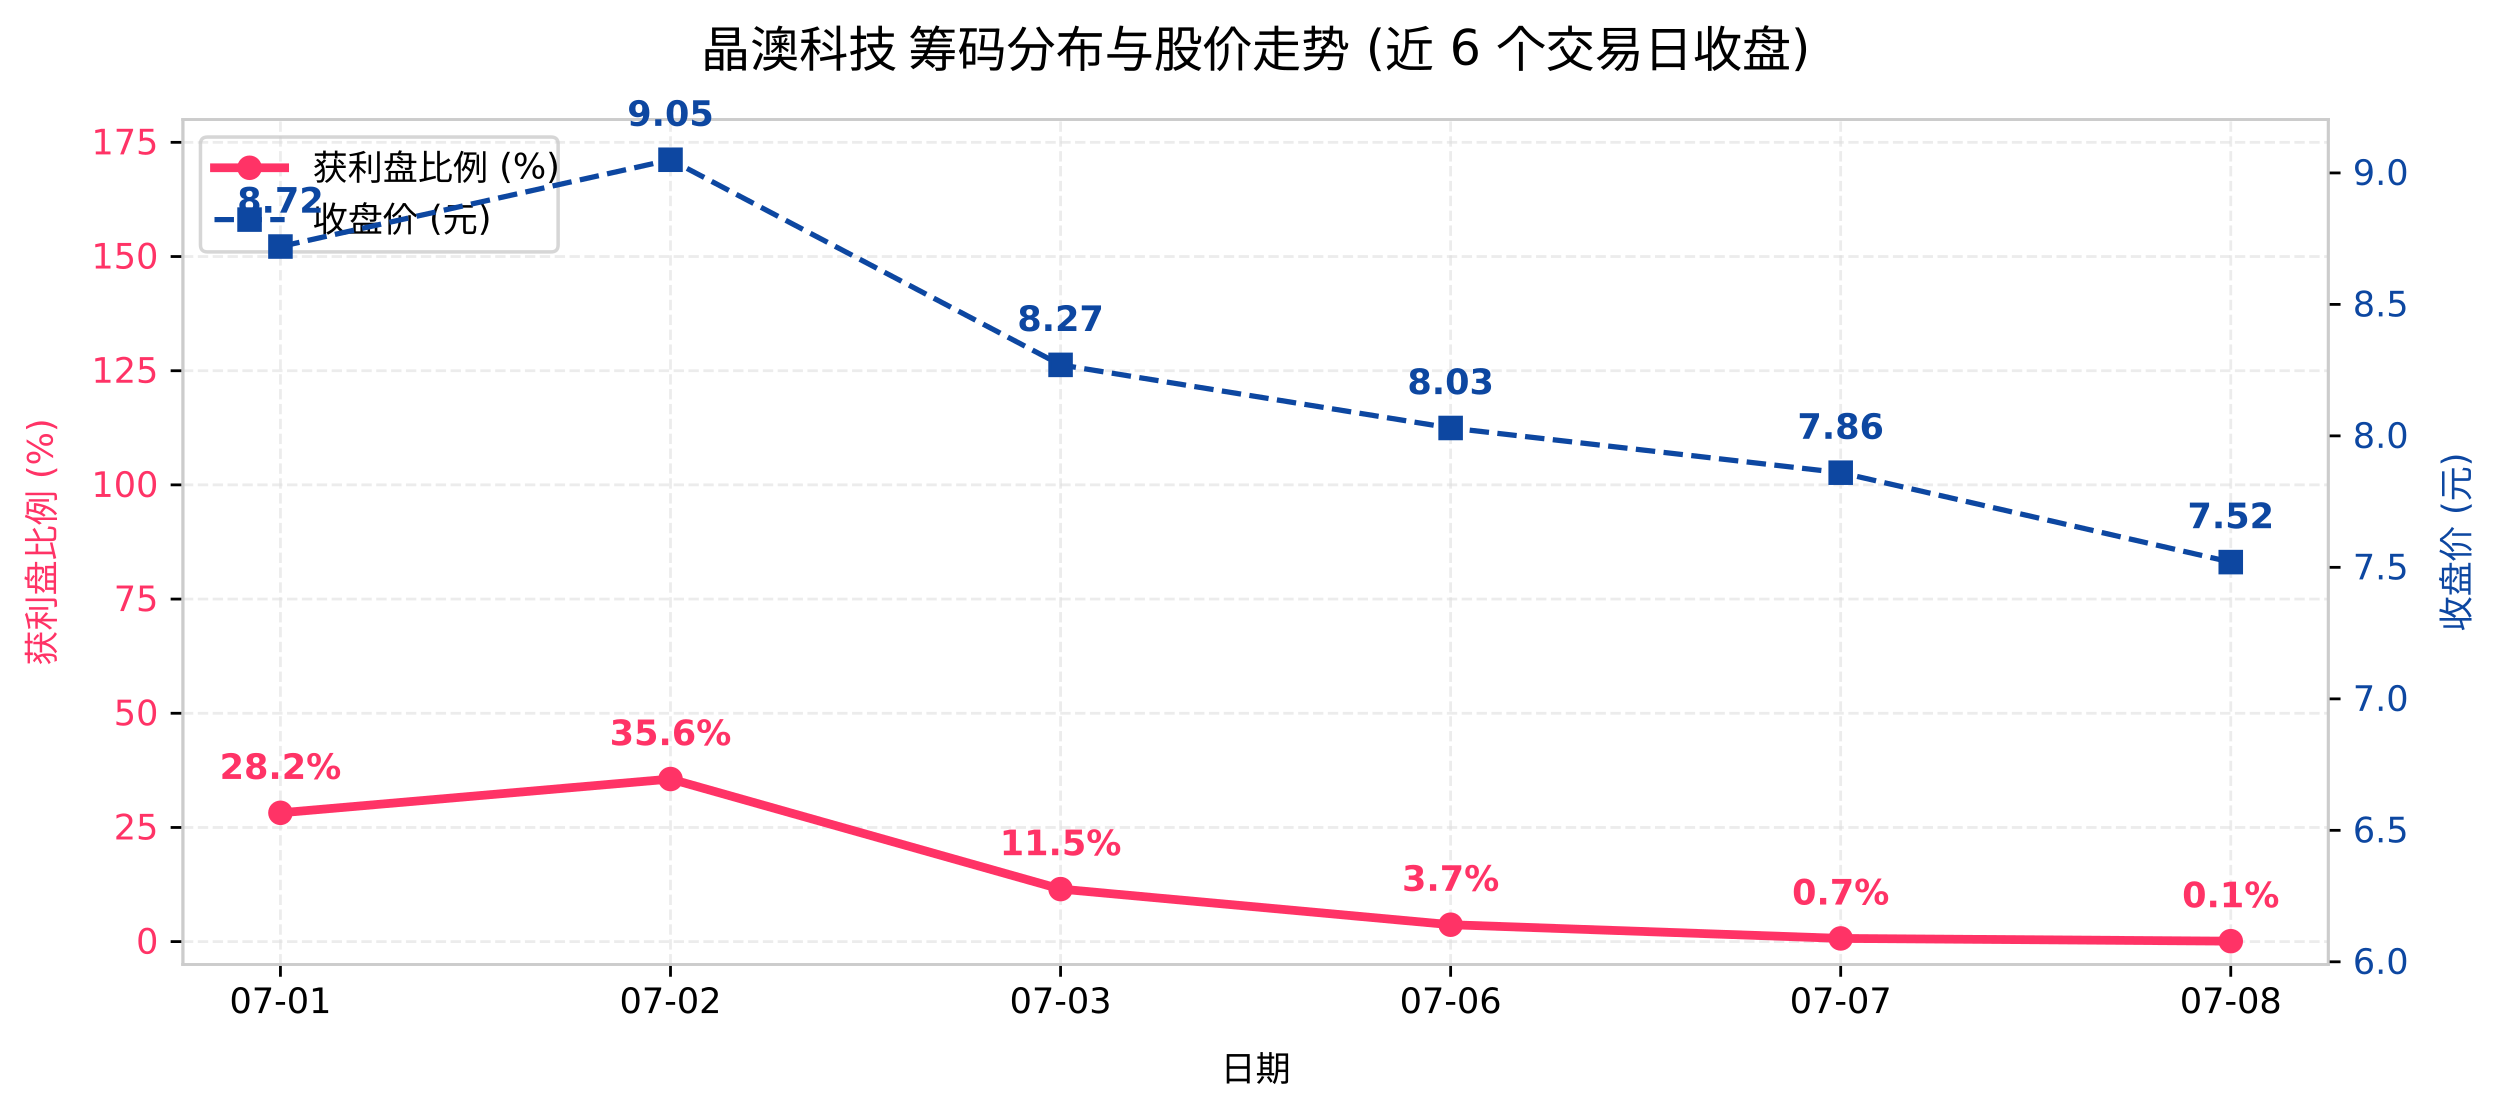
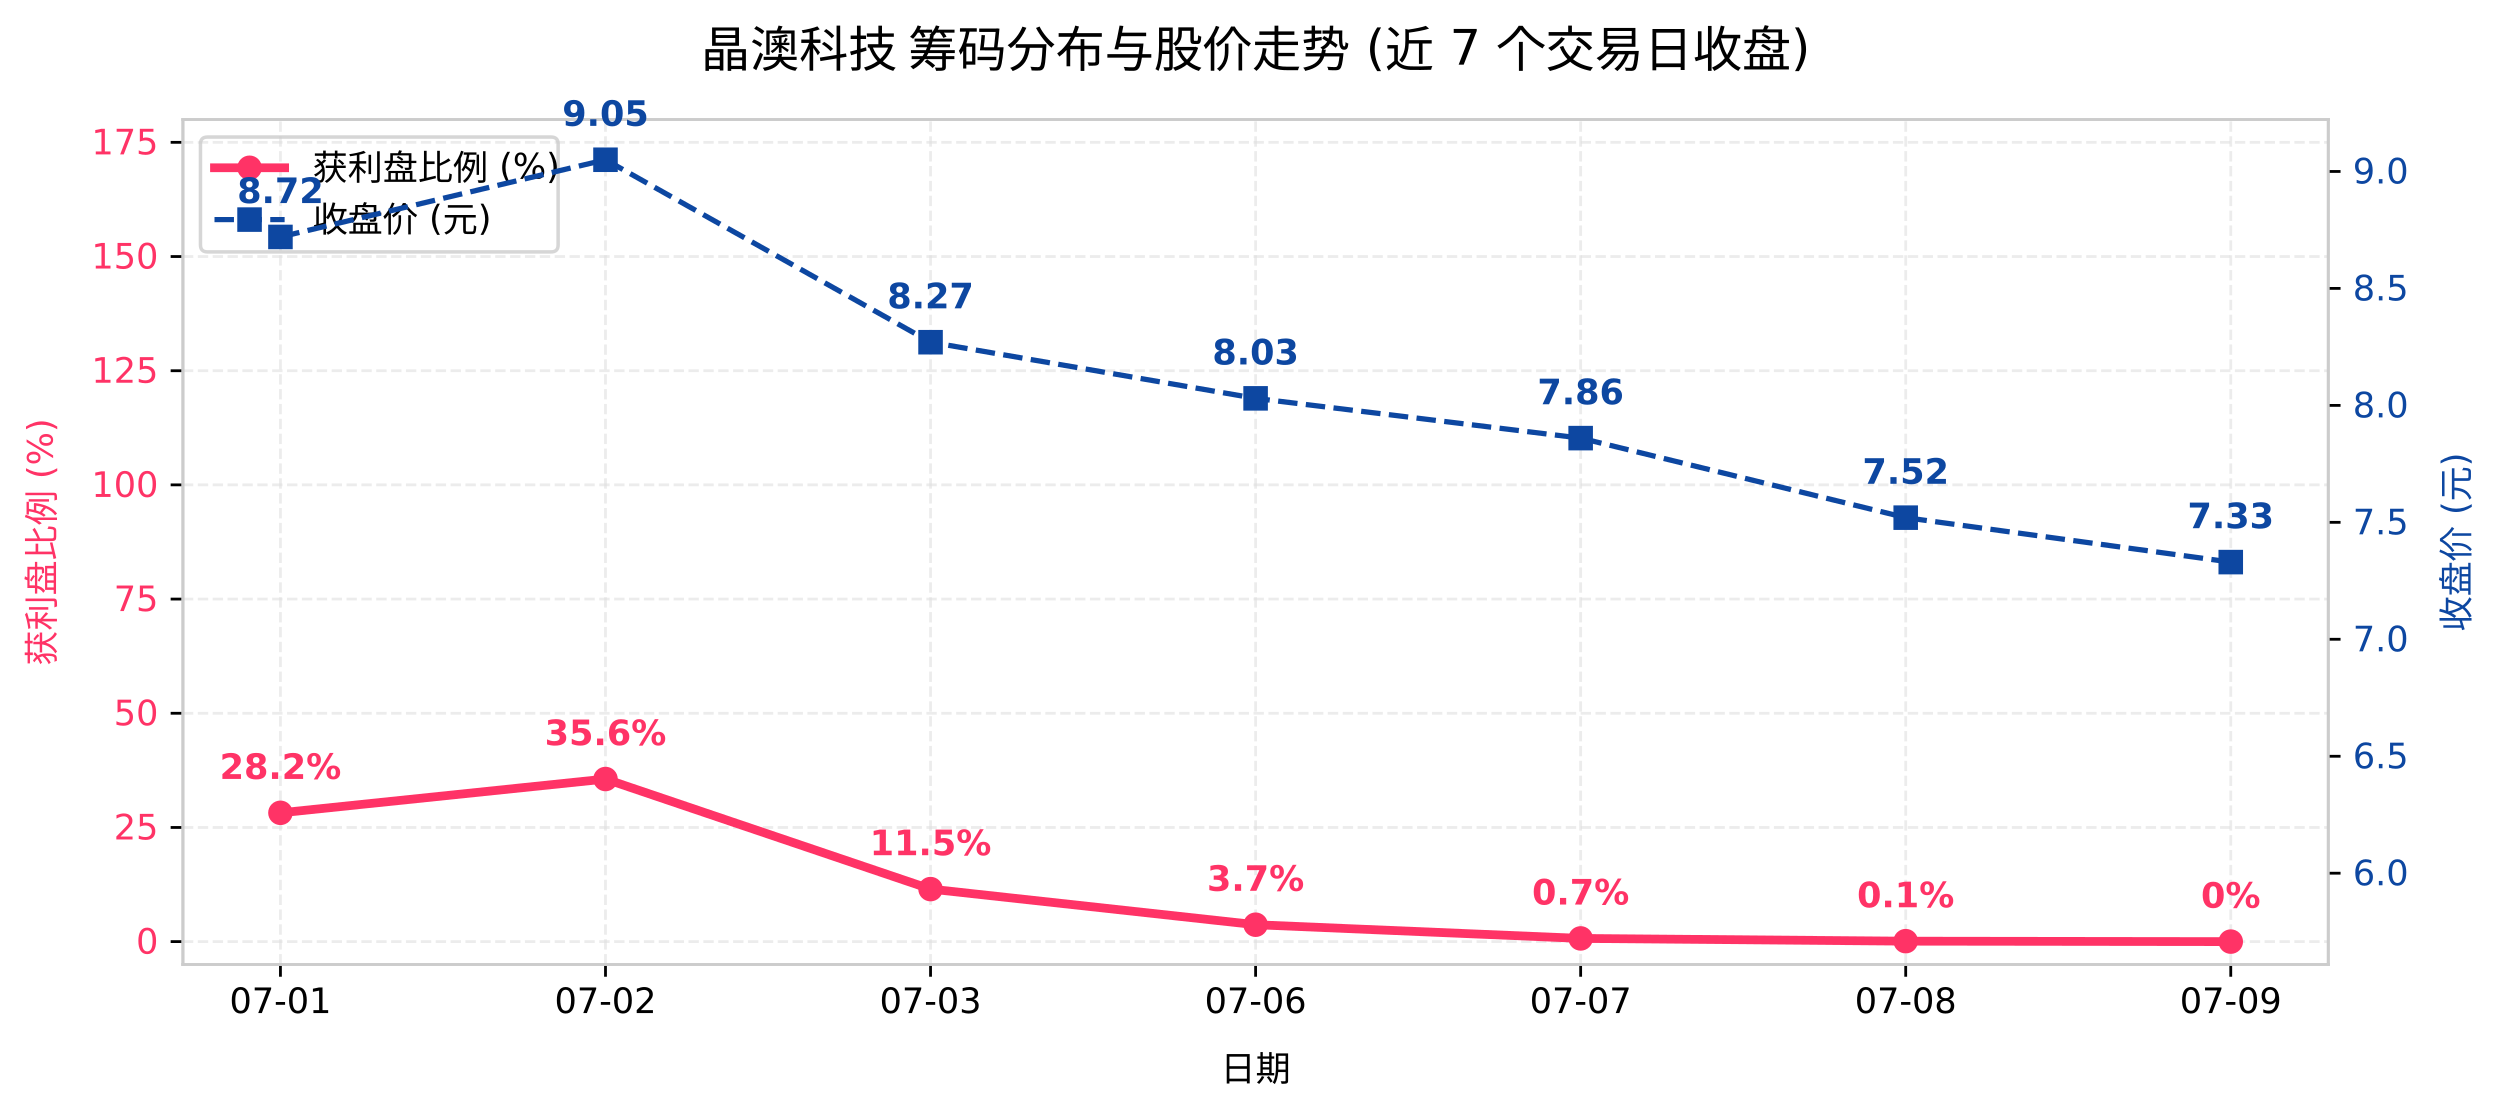
<svg xmlns="http://www.w3.org/2000/svg" xmlns:xlink="http://www.w3.org/1999/xlink" width="712.881pt" height="317.148pt" viewBox="0 0 712.881 317.148" version="1.1">
  <defs>
    <style type="text/css">*{stroke-linejoin: round; stroke-linecap: butt}</style>
  </defs>
  <g id="figure_1">
    <g id="patch_1">
      <path d="M 0 317.148  L 712.881 317.148  L 712.881 0  L 0 0  L 0 317.148  z " style="fill: none" />
    </g>
    <g id="axes_1">
      <g id="patch_2">
        <path d="M 52.163 275.017  L 663.913 275.017  L 663.913 34.08  L 52.163 34.08  L 52.163 275.017  z " style="fill: none" />
      </g>
      <g id="matplotlib.axis_1">
        <g id="xtick_1">
          <g id="line2d_1">
-             <path d="M 79.969 275.017  L 79.969 34.08  " clip-path="url(#pffcd427c57)" style="fill: none; stroke-dasharray: 2.96,1.28; stroke-dashoffset: 0; stroke: #e0e0e0; stroke-opacity: 0.6; stroke-width: 0.8" />
+             <path d="M 79.969 275.017  L 79.969 34.08  " clip-path="url(#p7b023da5e1)" style="fill: none; stroke-dasharray: 2.96,1.28; stroke-dashoffset: 0; stroke: #e0e0e0; stroke-opacity: 0.6; stroke-width: 0.8" />
          </g>
          <g id="line2d_2">
            <defs>
-               <path id="m168689f86f" d="M 0 0  L 0 3.5  " style="stroke: #000000; stroke-width: 0.8" />
+               <path id="medc913b4d0" d="M 0 0  L 0 3.5  " style="stroke: #000000; stroke-width: 0.8" />
            </defs>
            <g>
-               <use xlink:href="#m168689f86f" x="79.969" y="275.017" style="stroke: #000000; stroke-width: 0.8" />
+               <use xlink:href="#medc913b4d0" x="79.969" y="275.017" style="stroke: #000000; stroke-width: 0.8" />
            </g>
          </g>
          <g id="text_1">
            <text style="font: 10px 'WenQuanYi Zen Hei', 'DejaVu Sans', 'Arial', sans-serif; text-anchor: middle" x="79.969" y="288.873" transform="rotate(-0 79.96932 288.8728)">07-01</text>
          </g>
        </g>
        <g id="xtick_2">
          <g id="line2d_3">
-             <path d="M 191.197 275.017  L 191.197 34.08  " clip-path="url(#pffcd427c57)" style="fill: none; stroke-dasharray: 2.96,1.28; stroke-dashoffset: 0; stroke: #e0e0e0; stroke-opacity: 0.6; stroke-width: 0.8" />
+             <path d="M 172.659 275.017  L 172.659 34.08  " clip-path="url(#p7b023da5e1)" style="fill: none; stroke-dasharray: 2.96,1.28; stroke-dashoffset: 0; stroke: #e0e0e0; stroke-opacity: 0.6; stroke-width: 0.8" />
          </g>
          <g id="line2d_4">
            <g>
-               <use xlink:href="#m168689f86f" x="191.197" y="275.017" style="stroke: #000000; stroke-width: 0.8" />
+               <use xlink:href="#medc913b4d0" x="172.659" y="275.017" style="stroke: #000000; stroke-width: 0.8" />
            </g>
          </g>
          <g id="text_2">
-             <text style="font: 10px 'WenQuanYi Zen Hei', 'DejaVu Sans', 'Arial', sans-serif; text-anchor: middle" x="191.197" y="288.873" transform="rotate(-0 191.1966 288.8728)">07-02</text>
+             <text style="font: 10px 'WenQuanYi Zen Hei', 'DejaVu Sans', 'Arial', sans-serif; text-anchor: middle" x="172.659" y="288.873" transform="rotate(-0 172.6587 288.8728)">07-02</text>
          </g>
        </g>
        <g id="xtick_3">
          <g id="line2d_5">
-             <path d="M 302.424 275.017  L 302.424 34.08  " clip-path="url(#pffcd427c57)" style="fill: none; stroke-dasharray: 2.96,1.28; stroke-dashoffset: 0; stroke: #e0e0e0; stroke-opacity: 0.6; stroke-width: 0.8" />
+             <path d="M 265.348 275.017  L 265.348 34.08  " clip-path="url(#p7b023da5e1)" style="fill: none; stroke-dasharray: 2.96,1.28; stroke-dashoffset: 0; stroke: #e0e0e0; stroke-opacity: 0.6; stroke-width: 0.8" />
          </g>
          <g id="line2d_6">
            <g>
-               <use xlink:href="#m168689f86f" x="302.424" y="275.017" style="stroke: #000000; stroke-width: 0.8" />
+               <use xlink:href="#medc913b4d0" x="265.348" y="275.017" style="stroke: #000000; stroke-width: 0.8" />
            </g>
          </g>
          <g id="text_3">
-             <text style="font: 10px 'WenQuanYi Zen Hei', 'DejaVu Sans', 'Arial', sans-serif; text-anchor: middle" x="302.424" y="288.873" transform="rotate(-0 302.4239 288.8728)">07-03</text>
+             <text style="font: 10px 'WenQuanYi Zen Hei', 'DejaVu Sans', 'Arial', sans-serif; text-anchor: middle" x="265.348" y="288.873" transform="rotate(-0 265.3481 288.8728)">07-03</text>
          </g>
        </g>
        <g id="xtick_4">
          <g id="line2d_7">
-             <path d="M 413.651 275.017  L 413.651 34.08  " clip-path="url(#pffcd427c57)" style="fill: none; stroke-dasharray: 2.96,1.28; stroke-dashoffset: 0; stroke: #e0e0e0; stroke-opacity: 0.6; stroke-width: 0.8" />
+             <path d="M 358.038 275.017  L 358.038 34.08  " clip-path="url(#p7b023da5e1)" style="fill: none; stroke-dasharray: 2.96,1.28; stroke-dashoffset: 0; stroke: #e0e0e0; stroke-opacity: 0.6; stroke-width: 0.8" />
          </g>
          <g id="line2d_8">
            <g>
-               <use xlink:href="#m168689f86f" x="413.651" y="275.017" style="stroke: #000000; stroke-width: 0.8" />
+               <use xlink:href="#medc913b4d0" x="358.038" y="275.017" style="stroke: #000000; stroke-width: 0.8" />
            </g>
          </g>
          <g id="text_4">
-             <text style="font: 10px 'WenQuanYi Zen Hei', 'DejaVu Sans', 'Arial', sans-serif; text-anchor: middle" x="413.651" y="288.873" transform="rotate(-0 413.6511 288.8728)">07-06</text>
+             <text style="font: 10px 'WenQuanYi Zen Hei', 'DejaVu Sans', 'Arial', sans-serif; text-anchor: middle" x="358.038" y="288.873" transform="rotate(-0 358.0375 288.8728)">07-06</text>
          </g>
        </g>
        <g id="xtick_5">
          <g id="line2d_9">
-             <path d="M 524.878 275.017  L 524.878 34.08  " clip-path="url(#pffcd427c57)" style="fill: none; stroke-dasharray: 2.96,1.28; stroke-dashoffset: 0; stroke: #e0e0e0; stroke-opacity: 0.6; stroke-width: 0.8" />
+             <path d="M 450.727 275.017  L 450.727 34.08  " clip-path="url(#p7b023da5e1)" style="fill: none; stroke-dasharray: 2.96,1.28; stroke-dashoffset: 0; stroke: #e0e0e0; stroke-opacity: 0.6; stroke-width: 0.8" />
          </g>
          <g id="line2d_10">
            <g>
-               <use xlink:href="#m168689f86f" x="524.878" y="275.017" style="stroke: #000000; stroke-width: 0.8" />
+               <use xlink:href="#medc913b4d0" x="450.727" y="275.017" style="stroke: #000000; stroke-width: 0.8" />
            </g>
          </g>
          <g id="text_5">
-             <text style="font: 10px 'WenQuanYi Zen Hei', 'DejaVu Sans', 'Arial', sans-serif; text-anchor: middle" x="524.878" y="288.873" transform="rotate(-0 524.8784 288.8728)">07-07</text>
+             <text style="font: 10px 'WenQuanYi Zen Hei', 'DejaVu Sans', 'Arial', sans-serif; text-anchor: middle" x="450.727" y="288.873" transform="rotate(-0 450.7269 288.8728)">07-07</text>
          </g>
        </g>
        <g id="xtick_6">
          <g id="line2d_11">
-             <path d="M 636.106 275.017  L 636.106 34.08  " clip-path="url(#pffcd427c57)" style="fill: none; stroke-dasharray: 2.96,1.28; stroke-dashoffset: 0; stroke: #e0e0e0; stroke-opacity: 0.6; stroke-width: 0.8" />
+             <path d="M 543.416 275.017  L 543.416 34.08  " clip-path="url(#p7b023da5e1)" style="fill: none; stroke-dasharray: 2.96,1.28; stroke-dashoffset: 0; stroke: #e0e0e0; stroke-opacity: 0.6; stroke-width: 0.8" />
          </g>
          <g id="line2d_12">
            <g>
-               <use xlink:href="#m168689f86f" x="636.106" y="275.017" style="stroke: #000000; stroke-width: 0.8" />
+               <use xlink:href="#medc913b4d0" x="543.416" y="275.017" style="stroke: #000000; stroke-width: 0.8" />
            </g>
          </g>
          <g id="text_6">
-             <text style="font: 10px 'WenQuanYi Zen Hei', 'DejaVu Sans', 'Arial', sans-serif; text-anchor: middle" x="636.106" y="288.873" transform="rotate(-0 636.1057 288.8728)">07-08</text>
-           </g>
-         </g>
-         <g id="text_7">
+             <text style="font: 10px 'WenQuanYi Zen Hei', 'DejaVu Sans', 'Arial', sans-serif; text-anchor: middle" x="543.416" y="288.873" transform="rotate(-0 543.4163 288.8728)">07-08</text>
+           </g>
+         </g>
+         <g id="xtick_7">
+           <g id="line2d_13">
+             <path d="M 636.106 275.017  L 636.106 34.08  " clip-path="url(#p7b023da5e1)" style="fill: none; stroke-dasharray: 2.96,1.28; stroke-dashoffset: 0; stroke: #e0e0e0; stroke-opacity: 0.6; stroke-width: 0.8" />
+           </g>
+           <g id="line2d_14">
+             <g>
+               <use xlink:href="#medc913b4d0" x="636.106" y="275.017" style="stroke: #000000; stroke-width: 0.8" />
+             </g>
+           </g>
+           <g id="text_7">
+             <text style="font: 10px 'WenQuanYi Zen Hei', 'DejaVu Sans', 'Arial', sans-serif; text-anchor: middle" x="636.106" y="288.873" transform="rotate(-0 636.1057 288.8728)">07-09</text>
+           </g>
+         </g>
+         <g id="text_8">
          <text style="font: 10px 'WenQuanYi Zen Hei', 'DejaVu Sans', 'Arial', sans-serif; text-anchor: middle" x="358.038" y="308.287" transform="rotate(-0 358.0375 308.2869)">日期</text>
        </g>
      </g>
      <g id="matplotlib.axis_2">
        <g id="ytick_1">
-           <g id="line2d_13">
-             <path d="M 52.163 268.505  L 663.913 268.505  " clip-path="url(#pffcd427c57)" style="fill: none; stroke-dasharray: 2.96,1.28; stroke-dashoffset: 0; stroke: #e0e0e0; stroke-opacity: 0.6; stroke-width: 0.8" />
-           </g>
-           <g id="line2d_14">
+           <g id="line2d_15">
+             <path d="M 52.163 268.505  L 663.913 268.505  " clip-path="url(#p7b023da5e1)" style="fill: none; stroke-dasharray: 2.96,1.28; stroke-dashoffset: 0; stroke: #e0e0e0; stroke-opacity: 0.6; stroke-width: 0.8" />
+           </g>
+           <g id="line2d_16">
            <defs>
-               <path id="m6ae91ce767" d="M 0 0  L -3.5 0  " style="stroke: #000000; stroke-width: 0.8" />
+               <path id="m69c8188808" d="M 0 0  L -3.5 0  " style="stroke: #000000; stroke-width: 0.8" />
            </defs>
            <g>
-               <use xlink:href="#m6ae91ce767" x="52.163" y="268.505" style="stroke: #000000; stroke-width: 0.8" />
-             </g>
-           </g>
-           <g id="text_8">
+               <use xlink:href="#m69c8188808" x="52.163" y="268.505" style="stroke: #000000; stroke-width: 0.8" />
+             </g>
+           </g>
+           <g id="text_9">
            <text style="fill: #ff3366; font: 10px 'WenQuanYi Zen Hei', 'DejaVu Sans', 'Arial', sans-serif; text-anchor: end" x="45.163" y="271.933" transform="rotate(-0 45.1625 271.9329)">0</text>
          </g>
        </g>
        <g id="ytick_2">
-           <g id="line2d_15">
-             <path d="M 52.163 235.946  L 663.913 235.946  " clip-path="url(#pffcd427c57)" style="fill: none; stroke-dasharray: 2.96,1.28; stroke-dashoffset: 0; stroke: #e0e0e0; stroke-opacity: 0.6; stroke-width: 0.8" />
-           </g>
-           <g id="line2d_16">
-             <g>
-               <use xlink:href="#m6ae91ce767" x="52.163" y="235.946" style="stroke: #000000; stroke-width: 0.8" />
-             </g>
-           </g>
-           <g id="text_9">
+           <g id="line2d_17">
+             <path d="M 52.163 235.946  L 663.913 235.946  " clip-path="url(#p7b023da5e1)" style="fill: none; stroke-dasharray: 2.96,1.28; stroke-dashoffset: 0; stroke: #e0e0e0; stroke-opacity: 0.6; stroke-width: 0.8" />
+           </g>
+           <g id="line2d_18">
+             <g>
+               <use xlink:href="#m69c8188808" x="52.163" y="235.946" style="stroke: #000000; stroke-width: 0.8" />
+             </g>
+           </g>
+           <g id="text_10">
            <text style="fill: #ff3366; font: 10px 'WenQuanYi Zen Hei', 'DejaVu Sans', 'Arial', sans-serif; text-anchor: end" x="45.163" y="239.374" transform="rotate(-0 45.1625 239.3739)">25</text>
          </g>
        </g>
        <g id="ytick_3">
-           <g id="line2d_17">
-             <path d="M 52.163 203.387  L 663.913 203.387  " clip-path="url(#pffcd427c57)" style="fill: none; stroke-dasharray: 2.96,1.28; stroke-dashoffset: 0; stroke: #e0e0e0; stroke-opacity: 0.6; stroke-width: 0.8" />
-           </g>
-           <g id="line2d_18">
-             <g>
-               <use xlink:href="#m6ae91ce767" x="52.163" y="203.387" style="stroke: #000000; stroke-width: 0.8" />
-             </g>
-           </g>
-           <g id="text_10">
+           <g id="line2d_19">
+             <path d="M 52.163 203.387  L 663.913 203.387  " clip-path="url(#p7b023da5e1)" style="fill: none; stroke-dasharray: 2.96,1.28; stroke-dashoffset: 0; stroke: #e0e0e0; stroke-opacity: 0.6; stroke-width: 0.8" />
+           </g>
+           <g id="line2d_20">
+             <g>
+               <use xlink:href="#m69c8188808" x="52.163" y="203.387" style="stroke: #000000; stroke-width: 0.8" />
+             </g>
+           </g>
+           <g id="text_11">
            <text style="fill: #ff3366; font: 10px 'WenQuanYi Zen Hei', 'DejaVu Sans', 'Arial', sans-serif; text-anchor: end" x="45.163" y="206.815" transform="rotate(-0 45.1625 206.815)">50</text>
          </g>
        </g>
        <g id="ytick_4">
-           <g id="line2d_19">
-             <path d="M 52.163 170.828  L 663.913 170.828  " clip-path="url(#pffcd427c57)" style="fill: none; stroke-dasharray: 2.96,1.28; stroke-dashoffset: 0; stroke: #e0e0e0; stroke-opacity: 0.6; stroke-width: 0.8" />
-           </g>
-           <g id="line2d_20">
-             <g>
-               <use xlink:href="#m6ae91ce767" x="52.163" y="170.828" style="stroke: #000000; stroke-width: 0.8" />
-             </g>
-           </g>
-           <g id="text_11">
+           <g id="line2d_21">
+             <path d="M 52.163 170.828  L 663.913 170.828  " clip-path="url(#p7b023da5e1)" style="fill: none; stroke-dasharray: 2.96,1.28; stroke-dashoffset: 0; stroke: #e0e0e0; stroke-opacity: 0.6; stroke-width: 0.8" />
+           </g>
+           <g id="line2d_22">
+             <g>
+               <use xlink:href="#m69c8188808" x="52.163" y="170.828" style="stroke: #000000; stroke-width: 0.8" />
+             </g>
+           </g>
+           <g id="text_12">
            <text style="fill: #ff3366; font: 10px 'WenQuanYi Zen Hei', 'DejaVu Sans', 'Arial', sans-serif; text-anchor: end" x="45.163" y="174.256" transform="rotate(-0 45.1625 174.256)">75</text>
          </g>
        </g>
        <g id="ytick_5">
-           <g id="line2d_21">
-             <path d="M 52.163 138.269  L 663.913 138.269  " clip-path="url(#pffcd427c57)" style="fill: none; stroke-dasharray: 2.96,1.28; stroke-dashoffset: 0; stroke: #e0e0e0; stroke-opacity: 0.6; stroke-width: 0.8" />
-           </g>
-           <g id="line2d_22">
-             <g>
-               <use xlink:href="#m6ae91ce767" x="52.163" y="138.269" style="stroke: #000000; stroke-width: 0.8" />
-             </g>
-           </g>
-           <g id="text_12">
+           <g id="line2d_23">
+             <path d="M 52.163 138.269  L 663.913 138.269  " clip-path="url(#p7b023da5e1)" style="fill: none; stroke-dasharray: 2.96,1.28; stroke-dashoffset: 0; stroke: #e0e0e0; stroke-opacity: 0.6; stroke-width: 0.8" />
+           </g>
+           <g id="line2d_24">
+             <g>
+               <use xlink:href="#m69c8188808" x="52.163" y="138.269" style="stroke: #000000; stroke-width: 0.8" />
+             </g>
+           </g>
+           <g id="text_13">
            <text style="fill: #ff3366; font: 10px 'WenQuanYi Zen Hei', 'DejaVu Sans', 'Arial', sans-serif; text-anchor: end" x="45.163" y="141.697" transform="rotate(-0 45.1625 141.6971)">100</text>
          </g>
        </g>
        <g id="ytick_6">
-           <g id="line2d_23">
-             <path d="M 52.163 105.71  L 663.913 105.71  " clip-path="url(#pffcd427c57)" style="fill: none; stroke-dasharray: 2.96,1.28; stroke-dashoffset: 0; stroke: #e0e0e0; stroke-opacity: 0.6; stroke-width: 0.8" />
-           </g>
-           <g id="line2d_24">
-             <g>
-               <use xlink:href="#m6ae91ce767" x="52.163" y="105.71" style="stroke: #000000; stroke-width: 0.8" />
-             </g>
-           </g>
-           <g id="text_13">
+           <g id="line2d_25">
+             <path d="M 52.163 105.71  L 663.913 105.71  " clip-path="url(#p7b023da5e1)" style="fill: none; stroke-dasharray: 2.96,1.28; stroke-dashoffset: 0; stroke: #e0e0e0; stroke-opacity: 0.6; stroke-width: 0.8" />
+           </g>
+           <g id="line2d_26">
+             <g>
+               <use xlink:href="#m69c8188808" x="52.163" y="105.71" style="stroke: #000000; stroke-width: 0.8" />
+             </g>
+           </g>
+           <g id="text_14">
            <text style="fill: #ff3366; font: 10px 'WenQuanYi Zen Hei', 'DejaVu Sans', 'Arial', sans-serif; text-anchor: end" x="45.163" y="109.138" transform="rotate(-0 45.1625 109.1381)">125</text>
          </g>
        </g>
        <g id="ytick_7">
-           <g id="line2d_25">
-             <path d="M 52.163 73.151  L 663.913 73.151  " clip-path="url(#pffcd427c57)" style="fill: none; stroke-dasharray: 2.96,1.28; stroke-dashoffset: 0; stroke: #e0e0e0; stroke-opacity: 0.6; stroke-width: 0.8" />
-           </g>
-           <g id="line2d_26">
-             <g>
-               <use xlink:href="#m6ae91ce767" x="52.163" y="73.151" style="stroke: #000000; stroke-width: 0.8" />
-             </g>
-           </g>
-           <g id="text_14">
+           <g id="line2d_27">
+             <path d="M 52.163 73.151  L 663.913 73.151  " clip-path="url(#p7b023da5e1)" style="fill: none; stroke-dasharray: 2.96,1.28; stroke-dashoffset: 0; stroke: #e0e0e0; stroke-opacity: 0.6; stroke-width: 0.8" />
+           </g>
+           <g id="line2d_28">
+             <g>
+               <use xlink:href="#m69c8188808" x="52.163" y="73.151" style="stroke: #000000; stroke-width: 0.8" />
+             </g>
+           </g>
+           <g id="text_15">
            <text style="fill: #ff3366; font: 10px 'WenQuanYi Zen Hei', 'DejaVu Sans', 'Arial', sans-serif; text-anchor: end" x="45.163" y="76.579" transform="rotate(-0 45.1625 76.57918)">150</text>
          </g>
        </g>
        <g id="ytick_8">
-           <g id="line2d_27">
-             <path d="M 52.163 40.592  L 663.913 40.592  " clip-path="url(#pffcd427c57)" style="fill: none; stroke-dasharray: 2.96,1.28; stroke-dashoffset: 0; stroke: #e0e0e0; stroke-opacity: 0.6; stroke-width: 0.8" />
-           </g>
-           <g id="line2d_28">
-             <g>
-               <use xlink:href="#m6ae91ce767" x="52.163" y="40.592" style="stroke: #000000; stroke-width: 0.8" />
-             </g>
-           </g>
-           <g id="text_15">
+           <g id="line2d_29">
+             <path d="M 52.163 40.592  L 663.913 40.592  " clip-path="url(#p7b023da5e1)" style="fill: none; stroke-dasharray: 2.96,1.28; stroke-dashoffset: 0; stroke: #e0e0e0; stroke-opacity: 0.6; stroke-width: 0.8" />
+           </g>
+           <g id="line2d_30">
+             <g>
+               <use xlink:href="#m69c8188808" x="52.163" y="40.592" style="stroke: #000000; stroke-width: 0.8" />
+             </g>
+           </g>
+           <g id="text_16">
            <text style="fill: #ff3366; font: 10px 'WenQuanYi Zen Hei', 'DejaVu Sans', 'Arial', sans-serif; text-anchor: end" x="45.163" y="44.02" transform="rotate(-0 45.1625 44.02023)">175</text>
          </g>
        </g>
-         <g id="text_16">
+         <g id="text_17">
          <text style="fill: #ff3366; font: 10px 'WenQuanYi Zen Hei', 'DejaVu Sans', 'Arial', sans-serif; text-anchor: middle" x="15.463" y="154.548" transform="rotate(-90 15.4625 154.5484)">获利盘比例 (%)</text>
        </g>
      </g>
-       <g id="line2d_29">
-         <path d="M 79.969 231.778  L 191.197 222.141  L 302.424 253.528  L 413.651 263.686  L 524.878 267.593  L 636.106 268.375  " clip-path="url(#pffcd427c57)" style="fill: none; stroke: #ff3366; stroke-width: 2.5; stroke-linecap: square" />
+       <g id="line2d_31">
+         <path d="M 79.969 231.778  L 172.659 222.141  L 265.348 253.528  L 358.038 263.686  L 450.727 267.593  L 543.416 268.375  L 636.106 268.505  " clip-path="url(#p7b023da5e1)" style="fill: none; stroke: #ff3366; stroke-width: 2.5; stroke-linecap: square" />
        <defs>
-           <path id="me8f61da4ee" d="M 0 3  C 0.796 3 1.559 2.684 2.121 2.121  C 2.684 1.559 3 0.796 3 0  C 3 -0.796 2.684 -1.559 2.121 -2.121  C 1.559 -2.684 0.796 -3 0 -3  C -0.796 -3 -1.559 -2.684 -2.121 -2.121  C -2.684 -1.559 -3 -0.796 -3 0  C -3 0.796 -2.684 1.559 -2.121 2.121  C -1.559 2.684 -0.796 3 0 3  z " style="stroke: #ff3366" />
+           <path id="mb3b3b5ca3a" d="M 0 3  C 0.796 3 1.559 2.684 2.121 2.121  C 2.684 1.559 3 0.796 3 0  C 3 -0.796 2.684 -1.559 2.121 -2.121  C 1.559 -2.684 0.796 -3 0 -3  C -0.796 -3 -1.559 -2.684 -2.121 -2.121  C -2.684 -1.559 -3 -0.796 -3 0  C -3 0.796 -2.684 1.559 -2.121 2.121  C -1.559 2.684 -0.796 3 0 3  z " style="stroke: #ff3366" />
        </defs>
-         <g clip-path="url(#pffcd427c57)">
-           <use xlink:href="#me8f61da4ee" x="79.969" y="231.778" style="fill: #ff3366; stroke: #ff3366" />
-           <use xlink:href="#me8f61da4ee" x="191.197" y="222.141" style="fill: #ff3366; stroke: #ff3366" />
-           <use xlink:href="#me8f61da4ee" x="302.424" y="253.528" style="fill: #ff3366; stroke: #ff3366" />
-           <use xlink:href="#me8f61da4ee" x="413.651" y="263.686" style="fill: #ff3366; stroke: #ff3366" />
-           <use xlink:href="#me8f61da4ee" x="524.878" y="267.593" style="fill: #ff3366; stroke: #ff3366" />
-           <use xlink:href="#me8f61da4ee" x="636.106" y="268.375" style="fill: #ff3366; stroke: #ff3366" />
+         <g clip-path="url(#p7b023da5e1)">
+           <use xlink:href="#mb3b3b5ca3a" x="79.969" y="231.778" style="fill: #ff3366; stroke: #ff3366" />
+           <use xlink:href="#mb3b3b5ca3a" x="172.659" y="222.141" style="fill: #ff3366; stroke: #ff3366" />
+           <use xlink:href="#mb3b3b5ca3a" x="265.348" y="253.528" style="fill: #ff3366; stroke: #ff3366" />
+           <use xlink:href="#mb3b3b5ca3a" x="358.038" y="263.686" style="fill: #ff3366; stroke: #ff3366" />
+           <use xlink:href="#mb3b3b5ca3a" x="450.727" y="267.593" style="fill: #ff3366; stroke: #ff3366" />
+           <use xlink:href="#mb3b3b5ca3a" x="543.416" y="268.375" style="fill: #ff3366; stroke: #ff3366" />
+           <use xlink:href="#mb3b3b5ca3a" x="636.106" y="268.505" style="fill: #ff3366; stroke: #ff3366" />
        </g>
      </g>
      <g id="patch_3">
        <path d="M 52.163 275.017  L 52.163 34.08  " style="fill: none; stroke: #cccccc; stroke-width: 0.8; stroke-linejoin: miter; stroke-linecap: square" />
      </g>
      <g id="patch_4">
        <path d="M 663.913 275.017  L 663.913 34.08  " style="fill: none; stroke: #cccccc; stroke-width: 0.8; stroke-linejoin: miter; stroke-linecap: square" />
      </g>
      <g id="patch_5">
        <path d="M 52.163 275.017  L 663.913 275.017  " style="fill: none; stroke: #cccccc; stroke-width: 0.8; stroke-linejoin: miter; stroke-linecap: square" />
      </g>
      <g id="patch_6">
        <path d="M 52.163 34.08  L 663.913 34.08  " style="fill: none; stroke: #cccccc; stroke-width: 0.8; stroke-linejoin: miter; stroke-linecap: square" />
      </g>
-       <g id="text_17">
+       <g id="text_18">
        <text style="fill: #ff3366; font: 700 10px 'WenQuanYi Zen Hei', 'DejaVu Sans', 'Arial', sans-serif; text-anchor: middle" x="79.969" y="222.117" transform="rotate(-0 79.96932 222.1173)">28.2%</text>
      </g>
-       <g id="text_18">
-         <text style="fill: #ff3366; font: 700 10px 'WenQuanYi Zen Hei', 'DejaVu Sans', 'Arial', sans-serif; text-anchor: middle" x="191.197" y="212.48" transform="rotate(-0 191.1966 212.4799)">35.6%</text>
-       </g>
      <g id="text_19">
-         <text style="fill: #ff3366; font: 700 10px 'WenQuanYi Zen Hei', 'DejaVu Sans', 'Arial', sans-serif; text-anchor: middle" x="302.424" y="243.867" transform="rotate(-0 302.4239 243.8667)">11.5%</text>
+         <text style="fill: #ff3366; font: 700 10px 'WenQuanYi Zen Hei', 'DejaVu Sans', 'Arial', sans-serif; text-anchor: middle" x="172.659" y="212.48" transform="rotate(-0 172.6587 212.4799)">35.6%</text>
      </g>
      <g id="text_20">
-         <text style="fill: #ff3366; font: 700 10px 'WenQuanYi Zen Hei', 'DejaVu Sans', 'Arial', sans-serif; text-anchor: middle" x="413.651" y="254.025" transform="rotate(-0 413.6511 254.0251)">3.7%</text>
+         <text style="fill: #ff3366; font: 700 10px 'WenQuanYi Zen Hei', 'DejaVu Sans', 'Arial', sans-serif; text-anchor: middle" x="265.348" y="243.867" transform="rotate(-0 265.3481 243.8667)">11.5%</text>
      </g>
      <g id="text_21">
-         <text style="fill: #ff3366; font: 700 10px 'WenQuanYi Zen Hei', 'DejaVu Sans', 'Arial', sans-serif; text-anchor: middle" x="524.878" y="257.932" transform="rotate(-0 524.8784 257.9322)">0.7%</text>
+         <text style="fill: #ff3366; font: 700 10px 'WenQuanYi Zen Hei', 'DejaVu Sans', 'Arial', sans-serif; text-anchor: middle" x="358.038" y="254.025" transform="rotate(-0 358.0375 254.0251)">3.7%</text>
      </g>
      <g id="text_22">
-         <text style="fill: #ff3366; font: 700 10px 'WenQuanYi Zen Hei', 'DejaVu Sans', 'Arial', sans-serif; text-anchor: middle" x="636.106" y="258.714" transform="rotate(-0 636.1057 258.7136)">0.1%</text>
+         <text style="fill: #ff3366; font: 700 10px 'WenQuanYi Zen Hei', 'DejaVu Sans', 'Arial', sans-serif; text-anchor: middle" x="450.727" y="257.932" transform="rotate(-0 450.7269 257.9322)">0.7%</text>
+       </g>
+       <g id="text_23">
+         <text style="fill: #ff3366; font: 700 10px 'WenQuanYi Zen Hei', 'DejaVu Sans', 'Arial', sans-serif; text-anchor: middle" x="543.416" y="258.714" transform="rotate(-0 543.4163 258.7136)">0.1%</text>
+       </g>
+       <g id="text_24">
+         <text style="fill: #ff3366; font: 700 10px 'WenQuanYi Zen Hei', 'DejaVu Sans', 'Arial', sans-serif; text-anchor: middle" x="636.106" y="258.844" transform="rotate(-0 636.1057 258.8438)">0%</text>
      </g>
      <g id="legend_1">
        <g id="patch_7">
          <path d="M 59.163 71.829  L 157.15 71.829  Q 159.15 71.829 159.15 69.829  L 159.15 41.08  Q 159.15 39.08 157.15 39.08  L 59.163 39.08  Q 57.163 39.08 57.163 41.08  L 57.163 69.829  Q 57.163 71.829 59.163 71.829  L 59.163 71.829  z " style="fill: none; opacity: 0.8; stroke: #cccccc; stroke-linejoin: miter" />
        </g>
-         <g id="line2d_30">
+         <g id="line2d_32">
          <path d="M 61.163 47.843  L 71.162 47.843  L 81.162 47.843  " style="fill: none; stroke: #ff3366; stroke-width: 2.5; stroke-linecap: square" />
          <g>
-             <use xlink:href="#me8f61da4ee" x="71.162" y="47.843" style="fill: #ff3366; stroke: #ff3366" />
-           </g>
-         </g>
-         <g id="text_23">
+             <use xlink:href="#mb3b3b5ca3a" x="71.162" y="47.843" style="fill: #ff3366; stroke: #ff3366" />
+           </g>
+         </g>
+         <g id="text_25">
          <text style="font: 10px 'WenQuanYi Zen Hei', 'DejaVu Sans', 'Arial', sans-serif; text-anchor: start" x="89.162" y="51.343" transform="rotate(-0 89.1625 51.34281)">获利盘比例 (%)</text>
        </g>
-         <g id="line2d_31">
+         <g id="line2d_33">
          <path d="M 61.163 62.619  L 71.162 62.619  L 81.162 62.619  " style="fill: none; stroke-dasharray: 5.55,2.4; stroke-dashoffset: 0; stroke: #0d47a1; stroke-width: 1.5" />
          <defs>
-             <path id="m33bd073ae0" d="M -3 3  L 3 3  L 3 -3  L -3 -3  z " style="stroke: #0d47a1; stroke-linejoin: miter" />
+             <path id="m50f1bbf8d5" d="M -3 3  L 3 3  L 3 -3  L -3 -3  z " style="stroke: #0d47a1; stroke-linejoin: miter" />
          </defs>
          <g>
-             <use xlink:href="#m33bd073ae0" x="71.162" y="62.619" style="fill: #0d47a1; stroke: #0d47a1; stroke-linejoin: miter" />
-           </g>
-         </g>
-         <g id="text_24">
+             <use xlink:href="#m50f1bbf8d5" x="71.162" y="62.619" style="fill: #0d47a1; stroke: #0d47a1; stroke-linejoin: miter" />
+           </g>
+         </g>
+         <g id="text_26">
          <text style="font: 10px 'WenQuanYi Zen Hei', 'DejaVu Sans', 'Arial', sans-serif; text-anchor: start" x="89.162" y="66.119" transform="rotate(-0 89.1625 66.11938)">收盘价 (元)</text>
        </g>
      </g>
    </g>
    <g id="axes_2">
      <g id="matplotlib.axis_3">
        <g id="ytick_9">
-           <g id="line2d_32">
+           <g id="line2d_34">
            <defs>
-               <path id="m9d9ed6a662" d="M 0 0  L 3.5 0  " style="stroke: #000000; stroke-width: 0.8" />
+               <path id="m278b7870ca" d="M 0 0  L 3.5 0  " style="stroke: #000000; stroke-width: 0.8" />
            </defs>
            <g>
-               <use xlink:href="#m9d9ed6a662" x="663.913" y="274.267" style="stroke: #000000; stroke-width: 0.8" />
-             </g>
-           </g>
-           <g id="text_25">
-             <text style="fill: #0d47a1; font: 10px 'WenQuanYi Zen Hei', 'DejaVu Sans', 'Arial', sans-serif; text-anchor: start" x="670.913" y="277.695" transform="rotate(-0 670.9125 277.6948)">6.0</text>
+               <use xlink:href="#m278b7870ca" x="663.913" y="249.002" style="stroke: #000000; stroke-width: 0.8" />
+             </g>
+           </g>
+           <g id="text_27">
+             <text style="fill: #0d47a1; font: 10px 'WenQuanYi Zen Hei', 'DejaVu Sans', 'Arial', sans-serif; text-anchor: start" x="670.913" y="252.43" transform="rotate(-0 670.9125 252.43)">6.0</text>
          </g>
        </g>
        <g id="ytick_10">
-           <g id="line2d_33">
-             <g>
-               <use xlink:href="#m9d9ed6a662" x="663.913" y="236.773" style="stroke: #000000; stroke-width: 0.8" />
-             </g>
-           </g>
-           <g id="text_26">
-             <text style="fill: #0d47a1; font: 10px 'WenQuanYi Zen Hei', 'DejaVu Sans', 'Arial', sans-serif; text-anchor: start" x="670.913" y="240.201" transform="rotate(-0 670.9125 240.2008)">6.5</text>
+           <g id="line2d_35">
+             <g>
+               <use xlink:href="#m278b7870ca" x="663.913" y="215.65" style="stroke: #000000; stroke-width: 0.8" />
+             </g>
+           </g>
+           <g id="text_28">
+             <text style="fill: #0d47a1; font: 10px 'WenQuanYi Zen Hei', 'DejaVu Sans', 'Arial', sans-serif; text-anchor: start" x="670.913" y="219.078" transform="rotate(-0 670.9125 219.0778)">6.5</text>
          </g>
        </g>
        <g id="ytick_11">
-           <g id="line2d_34">
-             <g>
-               <use xlink:href="#m9d9ed6a662" x="663.913" y="199.279" style="stroke: #000000; stroke-width: 0.8" />
-             </g>
-           </g>
-           <g id="text_27">
-             <text style="fill: #0d47a1; font: 10px 'WenQuanYi Zen Hei', 'DejaVu Sans', 'Arial', sans-serif; text-anchor: start" x="670.913" y="202.707" transform="rotate(-0 670.9125 202.7069)">7.0</text>
+           <g id="line2d_36">
+             <g>
+               <use xlink:href="#m278b7870ca" x="663.913" y="182.297" style="stroke: #000000; stroke-width: 0.8" />
+             </g>
+           </g>
+           <g id="text_29">
+             <text style="fill: #0d47a1; font: 10px 'WenQuanYi Zen Hei', 'DejaVu Sans', 'Arial', sans-serif; text-anchor: start" x="670.913" y="185.726" transform="rotate(-0 670.9125 185.7256)">7.0</text>
          </g>
        </g>
        <g id="ytick_12">
-           <g id="line2d_35">
-             <g>
-               <use xlink:href="#m9d9ed6a662" x="663.913" y="161.785" style="stroke: #000000; stroke-width: 0.8" />
-             </g>
-           </g>
-           <g id="text_28">
-             <text style="fill: #0d47a1; font: 10px 'WenQuanYi Zen Hei', 'DejaVu Sans', 'Arial', sans-serif; text-anchor: start" x="670.913" y="165.213" transform="rotate(-0 670.9125 165.2129)">7.5</text>
+           <g id="line2d_37">
+             <g>
+               <use xlink:href="#m278b7870ca" x="663.913" y="148.945" style="stroke: #000000; stroke-width: 0.8" />
+             </g>
+           </g>
+           <g id="text_30">
+             <text style="fill: #0d47a1; font: 10px 'WenQuanYi Zen Hei', 'DejaVu Sans', 'Arial', sans-serif; text-anchor: start" x="670.913" y="152.373" transform="rotate(-0 670.9125 152.3734)">7.5</text>
          </g>
        </g>
        <g id="ytick_13">
-           <g id="line2d_36">
-             <g>
-               <use xlink:href="#m9d9ed6a662" x="663.913" y="124.291" style="stroke: #000000; stroke-width: 0.8" />
-             </g>
-           </g>
-           <g id="text_29">
-             <text style="fill: #0d47a1; font: 10px 'WenQuanYi Zen Hei', 'DejaVu Sans', 'Arial', sans-serif; text-anchor: start" x="670.913" y="127.719" transform="rotate(-0 670.9125 127.7189)">8.0</text>
+           <g id="line2d_38">
+             <g>
+               <use xlink:href="#m278b7870ca" x="663.913" y="115.593" style="stroke: #000000; stroke-width: 0.8" />
+             </g>
+           </g>
+           <g id="text_31">
+             <text style="fill: #0d47a1; font: 10px 'WenQuanYi Zen Hei', 'DejaVu Sans', 'Arial', sans-serif; text-anchor: start" x="670.913" y="119.021" transform="rotate(-0 670.9125 119.0212)">8.0</text>
          </g>
        </g>
        <g id="ytick_14">
-           <g id="line2d_37">
-             <g>
-               <use xlink:href="#m9d9ed6a662" x="663.913" y="86.797" style="stroke: #000000; stroke-width: 0.8" />
-             </g>
-           </g>
-           <g id="text_30">
-             <text style="fill: #0d47a1; font: 10px 'WenQuanYi Zen Hei', 'DejaVu Sans', 'Arial', sans-serif; text-anchor: start" x="670.913" y="90.225" transform="rotate(-0 670.9125 90.22496)">8.5</text>
+           <g id="line2d_39">
+             <g>
+               <use xlink:href="#m278b7870ca" x="663.913" y="82.241" style="stroke: #000000; stroke-width: 0.8" />
+             </g>
+           </g>
+           <g id="text_32">
+             <text style="fill: #0d47a1; font: 10px 'WenQuanYi Zen Hei', 'DejaVu Sans', 'Arial', sans-serif; text-anchor: start" x="670.913" y="85.669" transform="rotate(-0 670.9125 85.66901)">8.5</text>
          </g>
        </g>
        <g id="ytick_15">
-           <g id="line2d_38">
-             <g>
-               <use xlink:href="#m9d9ed6a662" x="663.913" y="49.303" style="stroke: #000000; stroke-width: 0.8" />
-             </g>
-           </g>
-           <g id="text_31">
-             <text style="fill: #0d47a1; font: 10px 'WenQuanYi Zen Hei', 'DejaVu Sans', 'Arial', sans-serif; text-anchor: start" x="670.913" y="52.731" transform="rotate(-0 670.9125 52.73099)">9.0</text>
-           </g>
-         </g>
-         <g id="text_32">
+           <g id="line2d_40">
+             <g>
+               <use xlink:href="#m278b7870ca" x="663.913" y="48.889" style="stroke: #000000; stroke-width: 0.8" />
+             </g>
+           </g>
+           <g id="text_33">
+             <text style="fill: #0d47a1; font: 10px 'WenQuanYi Zen Hei', 'DejaVu Sans', 'Arial', sans-serif; text-anchor: start" x="670.913" y="52.317" transform="rotate(-0 670.9125 52.31681)">9.0</text>
+           </g>
+         </g>
+         <g id="text_34">
          <text style="fill: #0d47a1; font: 10px 'WenQuanYi Zen Hei', 'DejaVu Sans', 'Arial', sans-serif; text-anchor: middle" x="703.972" y="154.548" transform="rotate(-90 703.9719 154.5484)">收盘价 (元)</text>
        </g>
      </g>
-       <g id="line2d_39">
-         <path d="M 79.969 70.299  L 191.197 45.553  L 302.424 104.044  L 413.651 122.041  L 524.878 134.789  L 636.106 160.285  " clip-path="url(#pffcd427c57)" style="fill: none; stroke-dasharray: 5.55,2.4; stroke-dashoffset: 0; stroke: #0d47a1; stroke-width: 1.5" />
-         <g clip-path="url(#pffcd427c57)">
-           <use xlink:href="#m33bd073ae0" x="79.969" y="70.299" style="fill: #0d47a1; stroke: #0d47a1; stroke-linejoin: miter" />
-           <use xlink:href="#m33bd073ae0" x="191.197" y="45.553" style="fill: #0d47a1; stroke: #0d47a1; stroke-linejoin: miter" />
-           <use xlink:href="#m33bd073ae0" x="302.424" y="104.044" style="fill: #0d47a1; stroke: #0d47a1; stroke-linejoin: miter" />
-           <use xlink:href="#m33bd073ae0" x="413.651" y="122.041" style="fill: #0d47a1; stroke: #0d47a1; stroke-linejoin: miter" />
-           <use xlink:href="#m33bd073ae0" x="524.878" y="134.789" style="fill: #0d47a1; stroke: #0d47a1; stroke-linejoin: miter" />
-           <use xlink:href="#m33bd073ae0" x="636.106" y="160.285" style="fill: #0d47a1; stroke: #0d47a1; stroke-linejoin: miter" />
+       <g id="line2d_41">
+         <path d="M 79.969 67.566  L 172.659 45.553  L 265.348 97.583  L 358.038 113.592  L 450.727 124.932  L 543.416 147.611  L 636.106 160.285  " clip-path="url(#p7b023da5e1)" style="fill: none; stroke-dasharray: 5.55,2.4; stroke-dashoffset: 0; stroke: #0d47a1; stroke-width: 1.5" />
+         <g clip-path="url(#p7b023da5e1)">
+           <use xlink:href="#m50f1bbf8d5" x="79.969" y="67.566" style="fill: #0d47a1; stroke: #0d47a1; stroke-linejoin: miter" />
+           <use xlink:href="#m50f1bbf8d5" x="172.659" y="45.553" style="fill: #0d47a1; stroke: #0d47a1; stroke-linejoin: miter" />
+           <use xlink:href="#m50f1bbf8d5" x="265.348" y="97.583" style="fill: #0d47a1; stroke: #0d47a1; stroke-linejoin: miter" />
+           <use xlink:href="#m50f1bbf8d5" x="358.038" y="113.592" style="fill: #0d47a1; stroke: #0d47a1; stroke-linejoin: miter" />
+           <use xlink:href="#m50f1bbf8d5" x="450.727" y="124.932" style="fill: #0d47a1; stroke: #0d47a1; stroke-linejoin: miter" />
+           <use xlink:href="#m50f1bbf8d5" x="543.416" y="147.611" style="fill: #0d47a1; stroke: #0d47a1; stroke-linejoin: miter" />
+           <use xlink:href="#m50f1bbf8d5" x="636.106" y="160.285" style="fill: #0d47a1; stroke: #0d47a1; stroke-linejoin: miter" />
        </g>
      </g>
      <g id="patch_8">
        <path d="M 52.163 275.017  L 52.163 34.08  " style="fill: none; stroke: #cccccc; stroke-width: 0.8; stroke-linejoin: miter; stroke-linecap: square" />
      </g>
      <g id="patch_9">
        <path d="M 663.913 275.017  L 663.913 34.08  " style="fill: none; stroke: #cccccc; stroke-width: 0.8; stroke-linejoin: miter; stroke-linecap: square" />
      </g>
      <g id="patch_10">
        <path d="M 52.163 275.017  L 663.913 275.017  " style="fill: none; stroke: #cccccc; stroke-width: 0.8; stroke-linejoin: miter; stroke-linecap: square" />
      </g>
      <g id="patch_11">
        <path d="M 52.163 34.08  L 663.913 34.08  " style="fill: none; stroke: #cccccc; stroke-width: 0.8; stroke-linejoin: miter; stroke-linecap: square" />
      </g>
-       <g id="text_33">
-         <text style="fill: #0d47a1; font: 700 10px 'WenQuanYi Zen Hei', 'DejaVu Sans', 'Arial', sans-serif; text-anchor: middle" x="79.969" y="60.639" transform="rotate(-0 79.96932 60.63855)">8.72</text>
-       </g>
-       <g id="text_34">
-         <text style="fill: #0d47a1; font: 700 10px 'WenQuanYi Zen Hei', 'DejaVu Sans', 'Arial', sans-serif; text-anchor: middle" x="191.197" y="35.893" transform="rotate(-0 191.1966 35.89253)">9.05</text>
-       </g>
      <g id="text_35">
-         <text style="fill: #0d47a1; font: 700 10px 'WenQuanYi Zen Hei', 'DejaVu Sans', 'Arial', sans-serif; text-anchor: middle" x="302.424" y="94.383" transform="rotate(-0 302.4239 94.38312)">8.27</text>
+         <text style="fill: #0d47a1; font: 700 10px 'WenQuanYi Zen Hei', 'DejaVu Sans', 'Arial', sans-serif; text-anchor: middle" x="79.969" y="57.905" transform="rotate(-0 79.96932 57.90498)">8.72</text>
      </g>
      <g id="text_36">
-         <text style="fill: #0d47a1; font: 700 10px 'WenQuanYi Zen Hei', 'DejaVu Sans', 'Arial', sans-serif; text-anchor: middle" x="413.651" y="112.38" transform="rotate(-0 413.6511 112.3802)">8.03</text>
+         <text style="fill: #0d47a1; font: 700 10px 'WenQuanYi Zen Hei', 'DejaVu Sans', 'Arial', sans-serif; text-anchor: middle" x="172.659" y="35.893" transform="rotate(-0 172.6587 35.89253)">9.05</text>
      </g>
      <g id="text_37">
-         <text style="fill: #0d47a1; font: 700 10px 'WenQuanYi Zen Hei', 'DejaVu Sans', 'Arial', sans-serif; text-anchor: middle" x="524.878" y="125.128" transform="rotate(-0 524.8784 125.1282)">7.86</text>
+         <text style="fill: #0d47a1; font: 700 10px 'WenQuanYi Zen Hei', 'DejaVu Sans', 'Arial', sans-serif; text-anchor: middle" x="265.348" y="87.922" transform="rotate(-0 265.3481 87.92195)">8.27</text>
      </g>
      <g id="text_38">
-         <text style="fill: #0d47a1; font: 700 10px 'WenQuanYi Zen Hei', 'DejaVu Sans', 'Arial', sans-serif; text-anchor: middle" x="636.106" y="150.624" transform="rotate(-0 636.1057 150.6241)">7.52</text>
+         <text style="fill: #0d47a1; font: 700 10px 'WenQuanYi Zen Hei', 'DejaVu Sans', 'Arial', sans-serif; text-anchor: middle" x="358.038" y="103.931" transform="rotate(-0 358.0375 103.931)">8.03</text>
      </g>
      <g id="text_39">
-         <text style="font: 14px 'WenQuanYi Zen Hei', 'DejaVu Sans', 'Arial', sans-serif; text-anchor: middle" x="358.038" y="19.08" transform="rotate(-0 358.0375 19.08031)">晶澳科技 筹码分布与股价走势 (近 6 个交易日收盘)</text>
+         <text style="fill: #0d47a1; font: 700 10px 'WenQuanYi Zen Hei', 'DejaVu Sans', 'Arial', sans-serif; text-anchor: middle" x="450.727" y="115.271" transform="rotate(-0 450.7269 115.2708)">7.86</text>
+       </g>
+       <g id="text_40">
+         <text style="fill: #0d47a1; font: 700 10px 'WenQuanYi Zen Hei', 'DejaVu Sans', 'Arial', sans-serif; text-anchor: middle" x="543.416" y="137.95" transform="rotate(-0 543.4163 137.9502)">7.52</text>
+       </g>
+       <g id="text_41">
+         <text style="fill: #0d47a1; font: 700 10px 'WenQuanYi Zen Hei', 'DejaVu Sans', 'Arial', sans-serif; text-anchor: middle" x="636.106" y="150.624" transform="rotate(-0 636.1057 150.6241)">7.33</text>
+       </g>
+       <g id="text_42">
+         <text style="font: 14px 'WenQuanYi Zen Hei', 'DejaVu Sans', 'Arial', sans-serif; text-anchor: middle" x="358.038" y="19.08" transform="rotate(-0 358.0375 19.08031)">晶澳科技 筹码分布与股价走势 (近 7 个交易日收盘)</text>
      </g>
    </g>
  </g>
  <defs>
-     <clipPath id="pffcd427c57">
+     <clipPath id="p7b023da5e1">
      <rect x="52.163" y="34.08" width="611.75" height="240.936" />
    </clipPath>
  </defs>
</svg>
